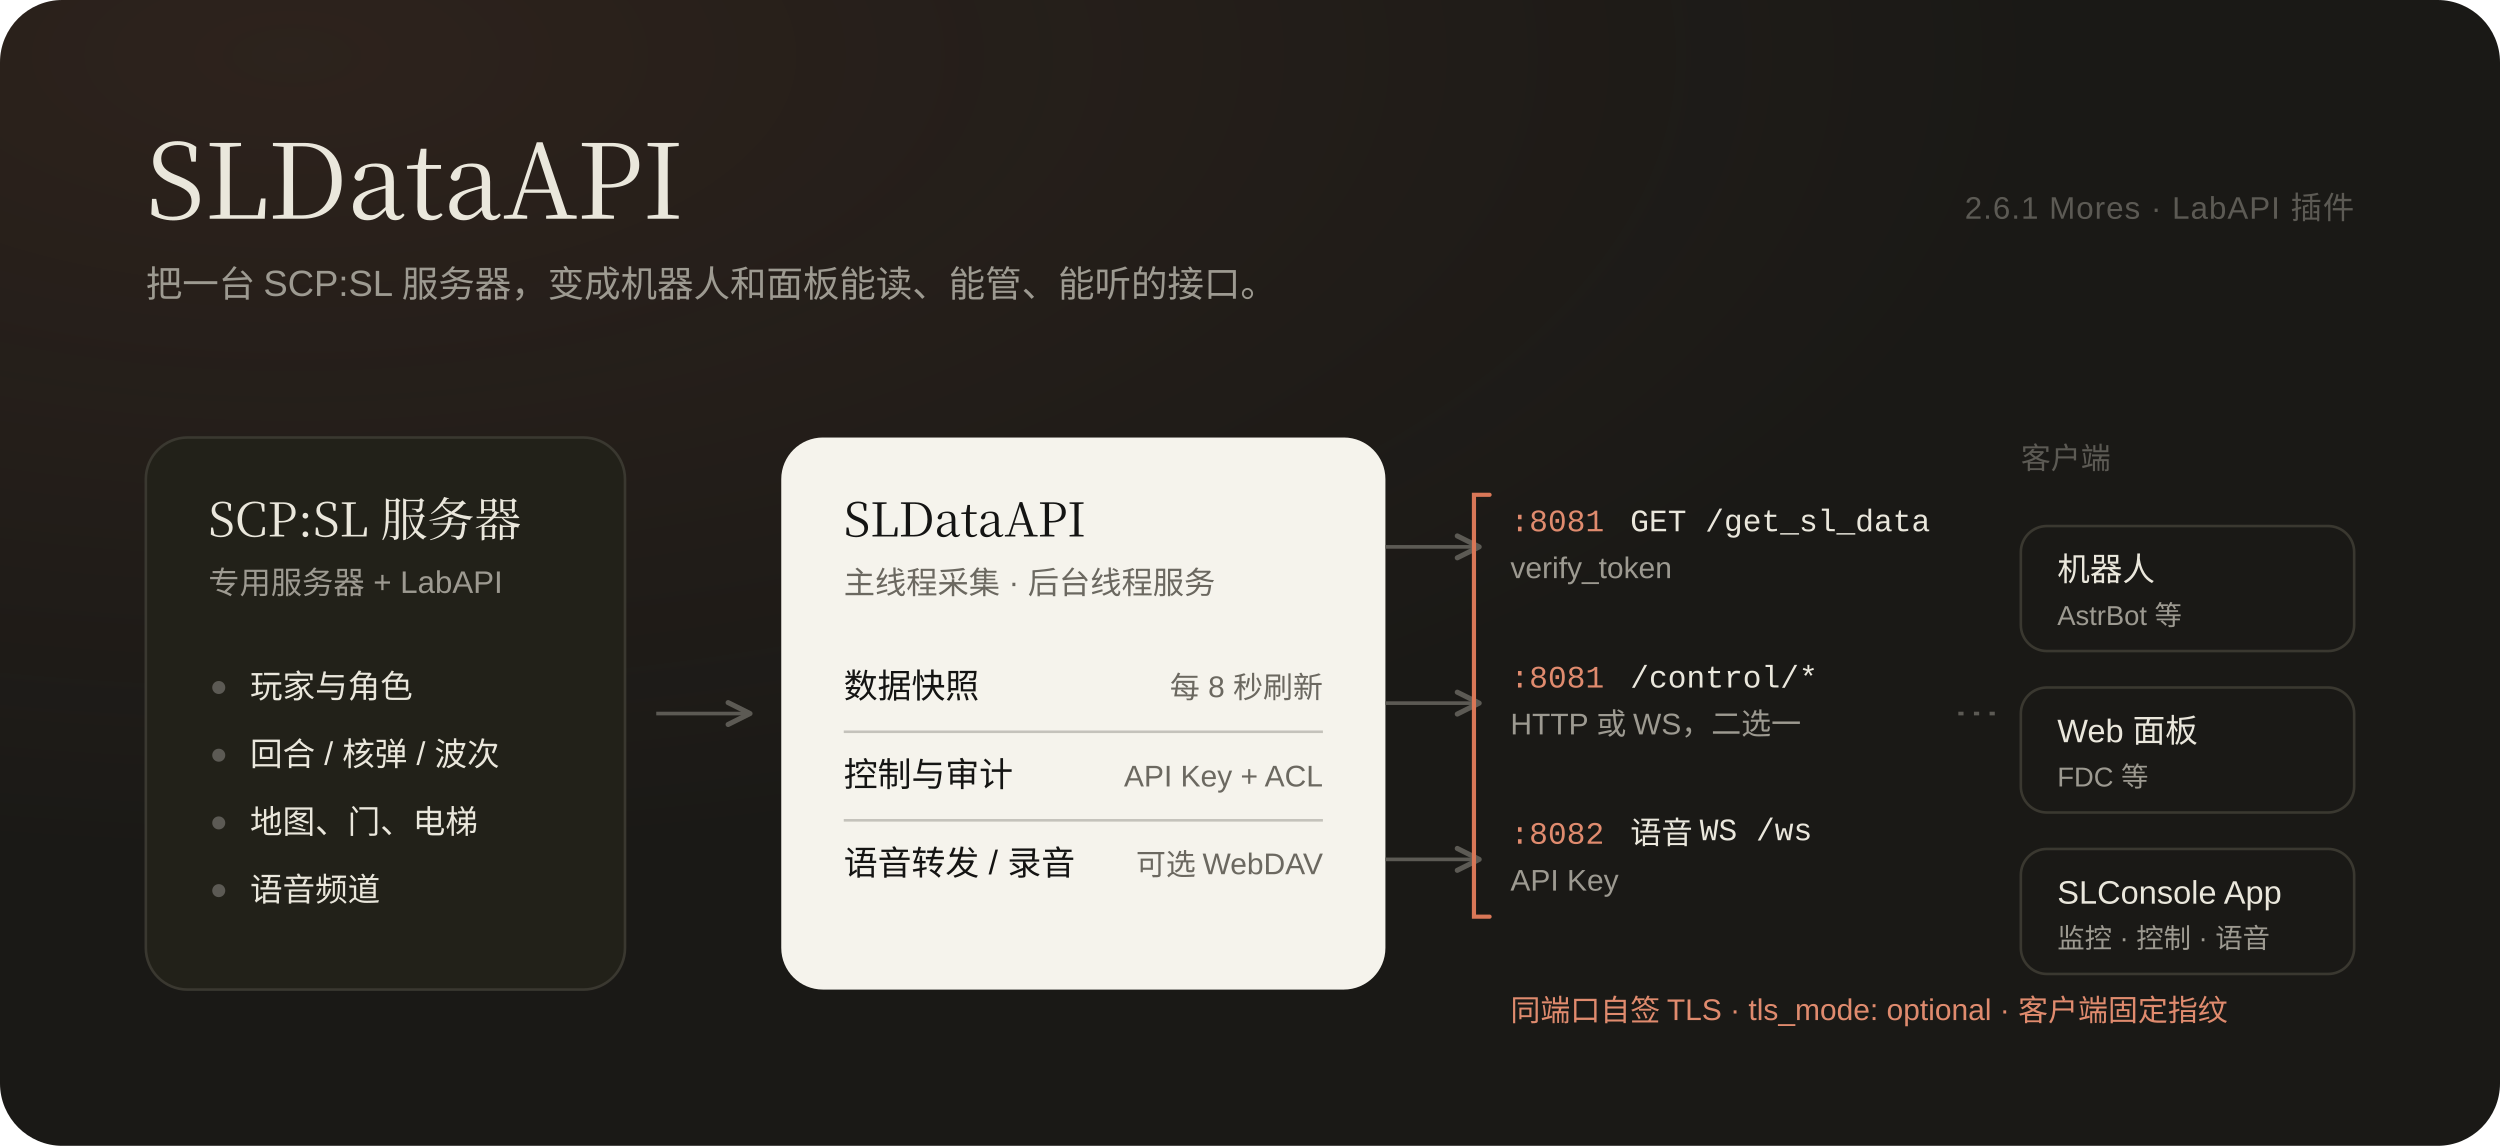
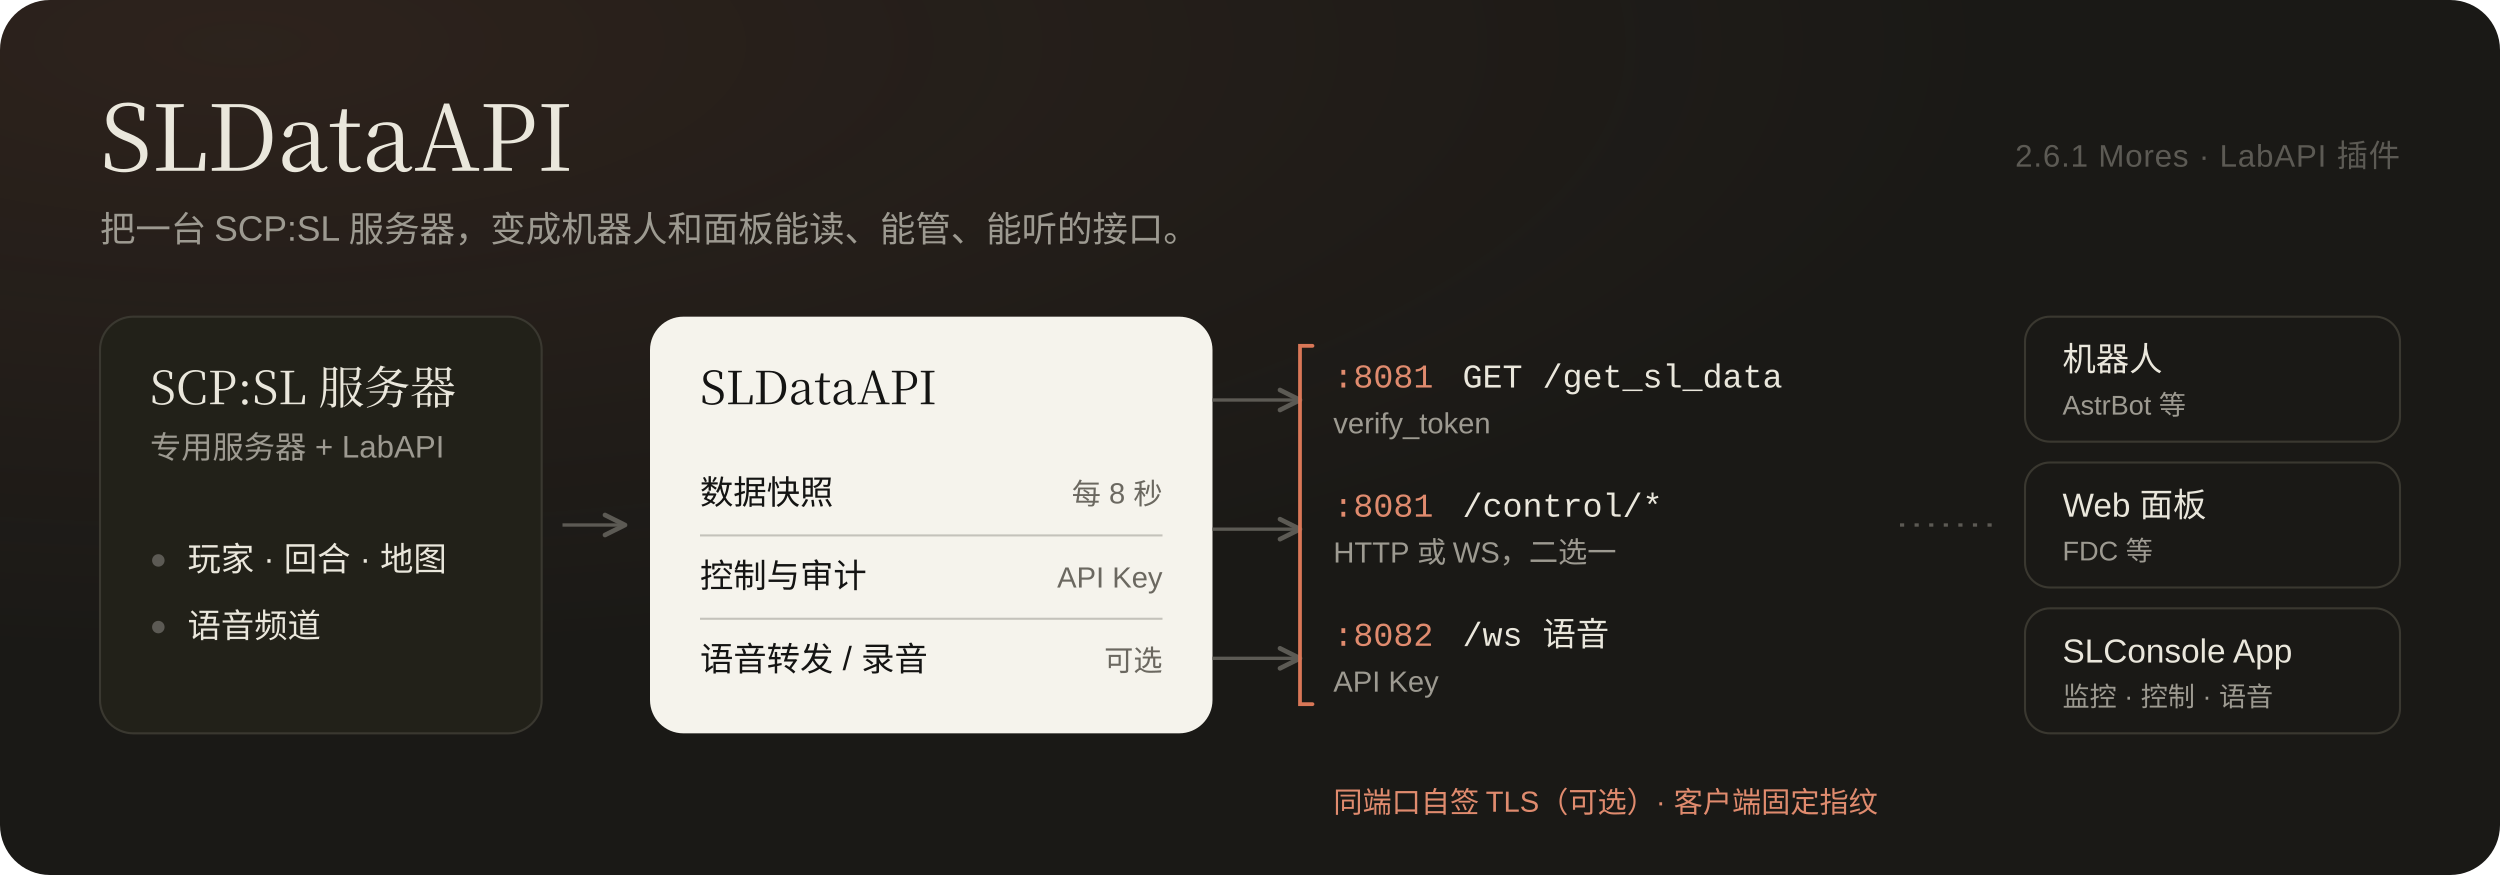
- <svg xmlns="http://www.w3.org/2000/svg" width="960" height="440" viewBox="0 0 960 440" role="img" aria-labelledby="t d">
-   <rect width="960" height="440" rx="24" fill="#1A1916" />
+ <svg xmlns="http://www.w3.org/2000/svg" width="1200" height="420" viewBox="0 0 1200 420" role="img" aria-labelledby="t d">
+   <rect width="1200" height="420" rx="24" fill="#1A1916" />
  <defs>
-     <radialGradient id="g" cx="0.12" cy="0.05" r="0.7">
+     <radialGradient id="g" cx="0.1" cy="0.05" r="0.7">
      <stop offset="0" stop-color="#D97757" stop-opacity="0.10" />
      <stop offset="1" stop-color="#D97757" stop-opacity="0" />
    </radialGradient>
    <marker id="ar" viewBox="0 0 8 8" refX="7" refY="4" markerWidth="8" markerHeight="8" orient="auto">
      <path d="M1 1 L7 4 L1 7" fill="none" stroke="#5C5A54" stroke-width="1.4" stroke-linecap="round" stroke-linejoin="round" />
    </marker>
  </defs>
-   <rect width="960" height="440" rx="24" fill="url(#g)" />
-   <text x="56" y="84" font-family="Lora, 'DM Serif Display', Georgia, 'Noto Serif CJK SC', 'Source Han Serif SC', 'Songti SC', SimSun, serif" font-size="40" fill="#EAE7DC">SLDataAPI</text>
-   <text x="56" y="114" font-family="Poppins, 'DM Sans', 'Segoe UI', 'Helvetica Neue', Arial, 'Noto Sans CJK SC', 'Source Han Sans SC', 'PingFang SC', 'Microsoft YaHei', sans-serif" font-size="14" fill="#9D9A91">把一台 SCP:SL 服务器，变成机器人和面板能读、能管、能听的接口。</text>
-   <text x="904" y="84" text-anchor="end" font-family="Poppins, 'DM Sans', 'Segoe UI', 'Helvetica Neue', Arial, 'Noto Sans CJK SC', 'Source Han Sans SC', 'PingFang SC', 'Microsoft YaHei', sans-serif" font-size="12" letter-spacing="0.4" fill="#5C5A54">2.6.1 Mores · LabAPI 插件</text>
-   <rect x="56" y="168" width="184" height="212" rx="16" fill="#222119" stroke="#3A3830" />
-   <text x="80" y="206" font-family="Lora, 'DM Serif Display', Georgia, 'Noto Serif CJK SC', 'Source Han Serif SC', 'Songti SC', SimSun, serif" font-size="18" fill="#EAE7DC">SCP:SL 服务器</text>
-   <text x="80" y="228" font-family="Poppins, 'DM Sans', 'Segoe UI', 'Helvetica Neue', Arial, 'Noto Sans CJK SC', 'Source Han Sans SC', 'PingFang SC', 'Microsoft YaHei', sans-serif" font-size="12" fill="#9D9A91">专用服务器 + LabAPI</text>
-   <circle cx="84" cy="264" r="2.5" fill="#5C5A54" />
-   <text x="96" y="268" font-family="Poppins, 'DM Sans', 'Segoe UI', 'Helvetica Neue', Arial, 'Noto Sans CJK SC', 'Source Han Sans SC', 'PingFang SC', 'Microsoft YaHei', sans-serif" font-size="12.5" fill="#EAE7DC">玩家与角色</text>
-   <circle cx="84" cy="290" r="2.5" fill="#5C5A54" />
-   <text x="96" y="294" font-family="Poppins, 'DM Sans', 'Segoe UI', 'Helvetica Neue', Arial, 'Noto Sans CJK SC', 'Source Han Sans SC', 'PingFang SC', 'Microsoft YaHei', sans-serif" font-size="12.5" fill="#EAE7DC">回合 / 核弹 / 波次</text>
-   <circle cx="84" cy="316" r="2.5" fill="#5C5A54" />
-   <text x="96" y="320" font-family="Poppins, 'DM Sans', 'Segoe UI', 'Helvetica Neue', Arial, 'Noto Sans CJK SC', 'Source Han Sans SC', 'PingFang SC', 'Microsoft YaHei', sans-serif" font-size="12.5" fill="#EAE7DC">地图、门、电梯</text>
-   <circle cx="84" cy="342" r="2.5" fill="#5C5A54" />
-   <text x="96" y="346" font-family="Poppins, 'DM Sans', 'Segoe UI', 'Helvetica Neue', Arial, 'Noto Sans CJK SC', 'Source Han Sans SC', 'PingFang SC', 'Microsoft YaHei', sans-serif" font-size="12.5" fill="#EAE7DC">语音频道</text>
-   <path d="M252 274 H 288" stroke="#5C5A54" stroke-width="1.4" fill="none" marker-end="url(#ar)" />
-   <rect x="300" y="168" width="232" height="212" rx="16" fill="#F5F3EC" />
-   <text x="324" y="206" font-family="Lora, 'DM Serif Display', Georgia, 'Noto Serif CJK SC', 'Source Han Serif SC', 'Songti SC', SimSun, serif" font-size="18" fill="#141413">SLDataAPI</text>
-   <text x="324" y="228" font-family="Poppins, 'DM Sans', 'Segoe UI', 'Helvetica Neue', Arial, 'Noto Sans CJK SC', 'Source Han Sans SC', 'PingFang SC', 'Microsoft YaHei', sans-serif" font-size="12" fill="#6B6860">主线程采集 · 后台线程服务</text>
-   <text x="324" y="268" font-family="Poppins, 'DM Sans', 'Segoe UI', 'Helvetica Neue', Arial, 'Noto Sans CJK SC', 'Source Han Sans SC', 'PingFang SC', 'Microsoft YaHei', sans-serif" font-size="13" fill="#141413">数据快照</text>
-   <text x="508" y="268" text-anchor="end" font-family="Poppins, 'DM Sans', 'Segoe UI', 'Helvetica Neue', Arial, 'Noto Sans CJK SC', 'Source Han Sans SC', 'PingFang SC', 'Microsoft YaHei', sans-serif" font-size="11.5" fill="#6B6860">每 8 秒刷新</text>
-   <line x1="324" y1="281" x2="508" y2="281" stroke="#6B6860" stroke-opacity="0.35" />
-   <text x="324" y="302" font-family="Poppins, 'DM Sans', 'Segoe UI', 'Helvetica Neue', Arial, 'Noto Sans CJK SC', 'Source Han Sans SC', 'PingFang SC', 'Microsoft YaHei', sans-serif" font-size="13" fill="#141413">控制与审计</text>
-   <text x="508" y="302" text-anchor="end" font-family="Poppins, 'DM Sans', 'Segoe UI', 'Helvetica Neue', Arial, 'Noto Sans CJK SC', 'Source Han Sans SC', 'PingFang SC', 'Microsoft YaHei', sans-serif" font-size="11.5" fill="#6B6860">API Key + ACL</text>
-   <line x1="324" y1="315" x2="508" y2="315" stroke="#6B6860" stroke-opacity="0.35" />
-   <text x="324" y="336" font-family="Poppins, 'DM Sans', 'Segoe UI', 'Helvetica Neue', Arial, 'Noto Sans CJK SC', 'Source Han Sans SC', 'PingFang SC', 'Microsoft YaHei', sans-serif" font-size="13" fill="#141413">语音转发 / 录音</text>
-   <text x="508" y="336" text-anchor="end" font-family="Poppins, 'DM Sans', 'Segoe UI', 'Helvetica Neue', Arial, 'Noto Sans CJK SC', 'Source Han Sans SC', 'PingFang SC', 'Microsoft YaHei', sans-serif" font-size="11.5" fill="#6B6860">可选 WebDAV</text>
-   <path d="M532 210 H 568" stroke="#5C5A54" stroke-width="1.4" fill="none" marker-end="url(#ar)" />
-   <text x="580" y="204" font-family="'JetBrains Mono', Consolas, Menlo, 'Courier New', monospace" font-size="12" fill="#E08B6E">:8081</text>
-   <text x="626" y="204" font-family="'JetBrains Mono', Consolas, Menlo, 'Courier New', monospace" font-size="12" fill="#EAE7DC">GET /get_sl_data</text>
-   <text x="580" y="222" font-family="Poppins, 'DM Sans', 'Segoe UI', 'Helvetica Neue', Arial, 'Noto Sans CJK SC', 'Source Han Sans SC', 'PingFang SC', 'Microsoft YaHei', sans-serif" font-size="11.5" fill="#9D9A91">verify_token</text>
-   <path d="M532 270 H 568" stroke="#5C5A54" stroke-width="1.4" fill="none" marker-end="url(#ar)" />
-   <text x="580" y="264" font-family="'JetBrains Mono', Consolas, Menlo, 'Courier New', monospace" font-size="12" fill="#E08B6E">:8081</text>
-   <text x="626" y="264" font-family="'JetBrains Mono', Consolas, Menlo, 'Courier New', monospace" font-size="12" fill="#EAE7DC">/control/*</text>
-   <text x="580" y="282" font-family="Poppins, 'DM Sans', 'Segoe UI', 'Helvetica Neue', Arial, 'Noto Sans CJK SC', 'Source Han Sans SC', 'PingFang SC', 'Microsoft YaHei', sans-serif" font-size="11.5" fill="#9D9A91">HTTP 或 WS，二选一</text>
-   <path d="M532 330 H 568" stroke="#5C5A54" stroke-width="1.4" fill="none" marker-end="url(#ar)" />
-   <text x="580" y="324" font-family="'JetBrains Mono', Consolas, Menlo, 'Courier New', monospace" font-size="12" fill="#E08B6E">:8082</text>
-   <text x="626" y="324" font-family="'JetBrains Mono', Consolas, Menlo, 'Courier New', monospace" font-size="12" fill="#EAE7DC">语音 WS /ws</text>
-   <text x="580" y="342" font-family="Poppins, 'DM Sans', 'Segoe UI', 'Helvetica Neue', Arial, 'Noto Sans CJK SC', 'Source Han Sans SC', 'PingFang SC', 'Microsoft YaHei', sans-serif" font-size="11.5" fill="#9D9A91">API Key</text>
-   <path d="M572 190 H 566 V 352 H 572" stroke="#D97757" stroke-width="1.6" fill="none" stroke-linecap="round" />
-   <text x="580" y="392" font-family="Poppins, 'DM Sans', 'Segoe UI', 'Helvetica Neue', Arial, 'Noto Sans CJK SC', 'Source Han Sans SC', 'PingFang SC', 'Microsoft YaHei', sans-serif" font-size="11.5" fill="#E08B6E">同端口自签 TLS · tls_mode: optional · 客户端固定指纹</text>
-   <text x="776" y="180" font-family="Poppins, 'DM Sans', 'Segoe UI', 'Helvetica Neue', Arial, 'Noto Sans CJK SC', 'Source Han Sans SC', 'PingFang SC', 'Microsoft YaHei', sans-serif" font-size="11.5" fill="#5C5A54">客户端</text>
-   <rect x="776" y="202" width="128" height="48" rx="10" fill="none" stroke="#3A3830" />
-   <text x="790" y="223" font-family="Poppins, 'DM Sans', 'Segoe UI', 'Helvetica Neue', Arial, 'Noto Sans CJK SC', 'Source Han Sans SC', 'PingFang SC', 'Microsoft YaHei', sans-serif" font-size="12.5" fill="#EAE7DC">机器人</text>
-   <text x="790" y="240" font-family="Poppins, 'DM Sans', 'Segoe UI', 'Helvetica Neue', Arial, 'Noto Sans CJK SC', 'Source Han Sans SC', 'PingFang SC', 'Microsoft YaHei', sans-serif" font-size="10.5" fill="#9D9A91">AstrBot 等</text>
-   <rect x="776" y="264" width="128" height="48" rx="10" fill="none" stroke="#3A3830" />
-   <text x="790" y="285" font-family="Poppins, 'DM Sans', 'Segoe UI', 'Helvetica Neue', Arial, 'Noto Sans CJK SC', 'Source Han Sans SC', 'PingFang SC', 'Microsoft YaHei', sans-serif" font-size="12.5" fill="#EAE7DC">Web 面板</text>
-   <text x="790" y="302" font-family="Poppins, 'DM Sans', 'Segoe UI', 'Helvetica Neue', Arial, 'Noto Sans CJK SC', 'Source Han Sans SC', 'PingFang SC', 'Microsoft YaHei', sans-serif" font-size="10.5" fill="#9D9A91">FDC 等</text>
-   <rect x="776" y="326" width="128" height="48" rx="10" fill="none" stroke="#3A3830" />
-   <text x="790" y="347" font-family="Poppins, 'DM Sans', 'Segoe UI', 'Helvetica Neue', Arial, 'Noto Sans CJK SC', 'Source Han Sans SC', 'PingFang SC', 'Microsoft YaHei', sans-serif" font-size="12.5" fill="#EAE7DC">SLConsole App</text>
-   <text x="790" y="364" font-family="Poppins, 'DM Sans', 'Segoe UI', 'Helvetica Neue', Arial, 'Noto Sans CJK SC', 'Source Han Sans SC', 'PingFang SC', 'Microsoft YaHei', sans-serif" font-size="10.5" fill="#9D9A91">监控 · 控制 · 语音</text>
-   <path d="M752 274 H 768" stroke="#5C5A54" stroke-width="1.4" fill="none" stroke-dasharray="2 4" />
+   <rect width="1200" height="420" rx="24" fill="url(#g)" />
+   <text x="48" y="82" font-family="Lora, 'DM Serif Display', Georgia, 'Noto Serif CJK SC', 'Source Han Serif SC', 'Songti SC', SimSun, serif" font-size="44" fill="#EAE7DC">SLDataAPI</text>
+   <text x="48" y="116" font-family="Poppins, 'DM Sans', 'Segoe UI', 'Helvetica Neue', Arial, 'Noto Sans CJK SC', 'Source Han Sans SC', 'PingFang SC', 'Microsoft YaHei', sans-serif" font-size="17" fill="#9D9A91">把一台 SCP:SL 服务器，变成机器人和面板能读、能管、能听的接口。</text>
+   <text x="1152" y="80" text-anchor="end" font-family="Poppins, 'DM Sans', 'Segoe UI', 'Helvetica Neue', Arial, 'Noto Sans CJK SC', 'Source Han Sans SC', 'PingFang SC', 'Microsoft YaHei', sans-serif" font-size="15" letter-spacing="0.4" fill="#5C5A54">2.6.1 Mores · LabAPI 插件</text>
+   <rect x="48" y="152" width="212" height="200" rx="16" fill="#222119" stroke="#3A3830" />
+   <text x="72" y="194" font-family="Lora, 'DM Serif Display', Georgia, 'Noto Serif CJK SC', 'Source Han Serif SC', 'Songti SC', SimSun, serif" font-size="22" fill="#EAE7DC">SCP:SL 服务器</text>
+   <text x="72" y="220" font-family="Poppins, 'DM Sans', 'Segoe UI', 'Helvetica Neue', Arial, 'Noto Sans CJK SC', 'Source Han Sans SC', 'PingFang SC', 'Microsoft YaHei', sans-serif" font-size="15" fill="#9D9A91">专用服务器 + LabAPI</text>
+   <circle cx="76" cy="269" r="3" fill="#5C5A54" />
+   <text x="90" y="274" font-family="Poppins, 'DM Sans', 'Segoe UI', 'Helvetica Neue', Arial, 'Noto Sans CJK SC', 'Source Han Sans SC', 'PingFang SC', 'Microsoft YaHei', sans-serif" font-size="16" fill="#EAE7DC">玩家 · 回合 · 地图</text>
+   <circle cx="76" cy="301" r="3" fill="#5C5A54" />
+   <text x="90" y="306" font-family="Poppins, 'DM Sans', 'Segoe UI', 'Helvetica Neue', Arial, 'Noto Sans CJK SC', 'Source Han Sans SC', 'PingFang SC', 'Microsoft YaHei', sans-serif" font-size="16" fill="#EAE7DC">语音频道</text>
+   <path d="M270 252 H 300" stroke="#5C5A54" stroke-width="1.6" fill="none" marker-end="url(#ar)" />
+   <rect x="312" y="152" width="270" height="200" rx="16" fill="#F5F3EC" />
+   <text x="336" y="194" font-family="Lora, 'DM Serif Display', Georgia, 'Noto Serif CJK SC', 'Source Han Serif SC', 'Songti SC', SimSun, serif" font-size="22" fill="#141413">SLDataAPI</text>
+   <text x="336" y="242" font-family="Poppins, 'DM Sans', 'Segoe UI', 'Helvetica Neue', Arial, 'Noto Sans CJK SC', 'Source Han Sans SC', 'PingFang SC', 'Microsoft YaHei', sans-serif" font-size="16" fill="#141413">数据快照</text>
+   <text x="558" y="242" text-anchor="end" font-family="Poppins, 'DM Sans', 'Segoe UI', 'Helvetica Neue', Arial, 'Noto Sans CJK SC', 'Source Han Sans SC', 'PingFang SC', 'Microsoft YaHei', sans-serif" font-size="14" fill="#6B6860">每 8 秒</text>
+   <line x1="336" y1="257" x2="558" y2="257" stroke="#6B6860" stroke-opacity="0.35" />
+   <text x="336" y="282" font-family="Poppins, 'DM Sans', 'Segoe UI', 'Helvetica Neue', Arial, 'Noto Sans CJK SC', 'Source Han Sans SC', 'PingFang SC', 'Microsoft YaHei', sans-serif" font-size="16" fill="#141413">控制与审计</text>
+   <text x="558" y="282" text-anchor="end" font-family="Poppins, 'DM Sans', 'Segoe UI', 'Helvetica Neue', Arial, 'Noto Sans CJK SC', 'Source Han Sans SC', 'PingFang SC', 'Microsoft YaHei', sans-serif" font-size="14" fill="#6B6860">API Key</text>
+   <line x1="336" y1="297" x2="558" y2="297" stroke="#6B6860" stroke-opacity="0.35" />
+   <text x="336" y="322" font-family="Poppins, 'DM Sans', 'Segoe UI', 'Helvetica Neue', Arial, 'Noto Sans CJK SC', 'Source Han Sans SC', 'PingFang SC', 'Microsoft YaHei', sans-serif" font-size="16" fill="#141413">语音转发 / 录音</text>
+   <text x="558" y="322" text-anchor="end" font-family="Poppins, 'DM Sans', 'Segoe UI', 'Helvetica Neue', Arial, 'Noto Sans CJK SC', 'Source Han Sans SC', 'PingFang SC', 'Microsoft YaHei', sans-serif" font-size="14" fill="#6B6860">可选</text>
+   <path d="M582 192 H 624" stroke="#5C5A54" stroke-width="1.6" fill="none" marker-end="url(#ar)" />
+   <text x="640" y="186" font-family="'JetBrains Mono', Consolas, Menlo, 'Courier New', monospace" font-size="16" fill="#E08B6E">:8081</text>
+   <text x="702" y="186" font-family="'JetBrains Mono', Consolas, Menlo, 'Courier New', monospace" font-size="16" fill="#EAE7DC">GET /get_sl_data</text>
+   <text x="640" y="208" font-family="Poppins, 'DM Sans', 'Segoe UI', 'Helvetica Neue', Arial, 'Noto Sans CJK SC', 'Source Han Sans SC', 'PingFang SC', 'Microsoft YaHei', sans-serif" font-size="14" fill="#9D9A91">verify_token</text>
+   <path d="M582 254 H 624" stroke="#5C5A54" stroke-width="1.6" fill="none" marker-end="url(#ar)" />
+   <text x="640" y="248" font-family="'JetBrains Mono', Consolas, Menlo, 'Courier New', monospace" font-size="16" fill="#E08B6E">:8081</text>
+   <text x="702" y="248" font-family="'JetBrains Mono', Consolas, Menlo, 'Courier New', monospace" font-size="16" fill="#EAE7DC">/control/*</text>
+   <text x="640" y="270" font-family="Poppins, 'DM Sans', 'Segoe UI', 'Helvetica Neue', Arial, 'Noto Sans CJK SC', 'Source Han Sans SC', 'PingFang SC', 'Microsoft YaHei', sans-serif" font-size="14" fill="#9D9A91">HTTP 或 WS，二选一</text>
+   <path d="M582 316 H 624" stroke="#5C5A54" stroke-width="1.6" fill="none" marker-end="url(#ar)" />
+   <text x="640" y="310" font-family="'JetBrains Mono', Consolas, Menlo, 'Courier New', monospace" font-size="16" fill="#E08B6E">:8082</text>
+   <text x="702" y="310" font-family="'JetBrains Mono', Consolas, Menlo, 'Courier New', monospace" font-size="16" fill="#EAE7DC">/ws 语音</text>
+   <text x="640" y="332" font-family="Poppins, 'DM Sans', 'Segoe UI', 'Helvetica Neue', Arial, 'Noto Sans CJK SC', 'Source Han Sans SC', 'PingFang SC', 'Microsoft YaHei', sans-serif" font-size="14" fill="#9D9A91">API Key</text>
+   <path d="M630 166 H 624 V 338 H 630" stroke="#D97757" stroke-width="1.8" fill="none" stroke-linecap="round" />
+   <text x="640" y="390" font-family="Poppins, 'DM Sans', 'Segoe UI', 'Helvetica Neue', Arial, 'Noto Sans CJK SC', 'Source Han Sans SC', 'PingFang SC', 'Microsoft YaHei', sans-serif" font-size="14" fill="#E08B6E">同端口自签 TLS（可选）· 客户端固定指纹</text>
+   <path d="M912 252 H 958" stroke="#5C5A54" stroke-width="1.6" fill="none" stroke-dasharray="2 5" />
+   <rect x="972" y="152" width="180" height="60" rx="12" fill="none" stroke="#3A3830" />
+   <text x="990" y="178" font-family="Poppins, 'DM Sans', 'Segoe UI', 'Helvetica Neue', Arial, 'Noto Sans CJK SC', 'Source Han Sans SC', 'PingFang SC', 'Microsoft YaHei', sans-serif" font-size="16" fill="#EAE7DC">机器人</text>
+   <text x="990" y="199" font-family="Poppins, 'DM Sans', 'Segoe UI', 'Helvetica Neue', Arial, 'Noto Sans CJK SC', 'Source Han Sans SC', 'PingFang SC', 'Microsoft YaHei', sans-serif" font-size="13" fill="#9D9A91">AstrBot 等</text>
+   <rect x="972" y="222" width="180" height="60" rx="12" fill="none" stroke="#3A3830" />
+   <text x="990" y="248" font-family="Poppins, 'DM Sans', 'Segoe UI', 'Helvetica Neue', Arial, 'Noto Sans CJK SC', 'Source Han Sans SC', 'PingFang SC', 'Microsoft YaHei', sans-serif" font-size="16" fill="#EAE7DC">Web 面板</text>
+   <text x="990" y="269" font-family="Poppins, 'DM Sans', 'Segoe UI', 'Helvetica Neue', Arial, 'Noto Sans CJK SC', 'Source Han Sans SC', 'PingFang SC', 'Microsoft YaHei', sans-serif" font-size="13" fill="#9D9A91">FDC 等</text>
+   <rect x="972" y="292" width="180" height="60" rx="12" fill="none" stroke="#3A3830" />
+   <text x="990" y="318" font-family="Poppins, 'DM Sans', 'Segoe UI', 'Helvetica Neue', Arial, 'Noto Sans CJK SC', 'Source Han Sans SC', 'PingFang SC', 'Microsoft YaHei', sans-serif" font-size="16" fill="#EAE7DC">SLConsole App</text>
+   <text x="990" y="339" font-family="Poppins, 'DM Sans', 'Segoe UI', 'Helvetica Neue', Arial, 'Noto Sans CJK SC', 'Source Han Sans SC', 'PingFang SC', 'Microsoft YaHei', sans-serif" font-size="13" fill="#9D9A91">监控 · 控制 · 语音</text>
</svg>
